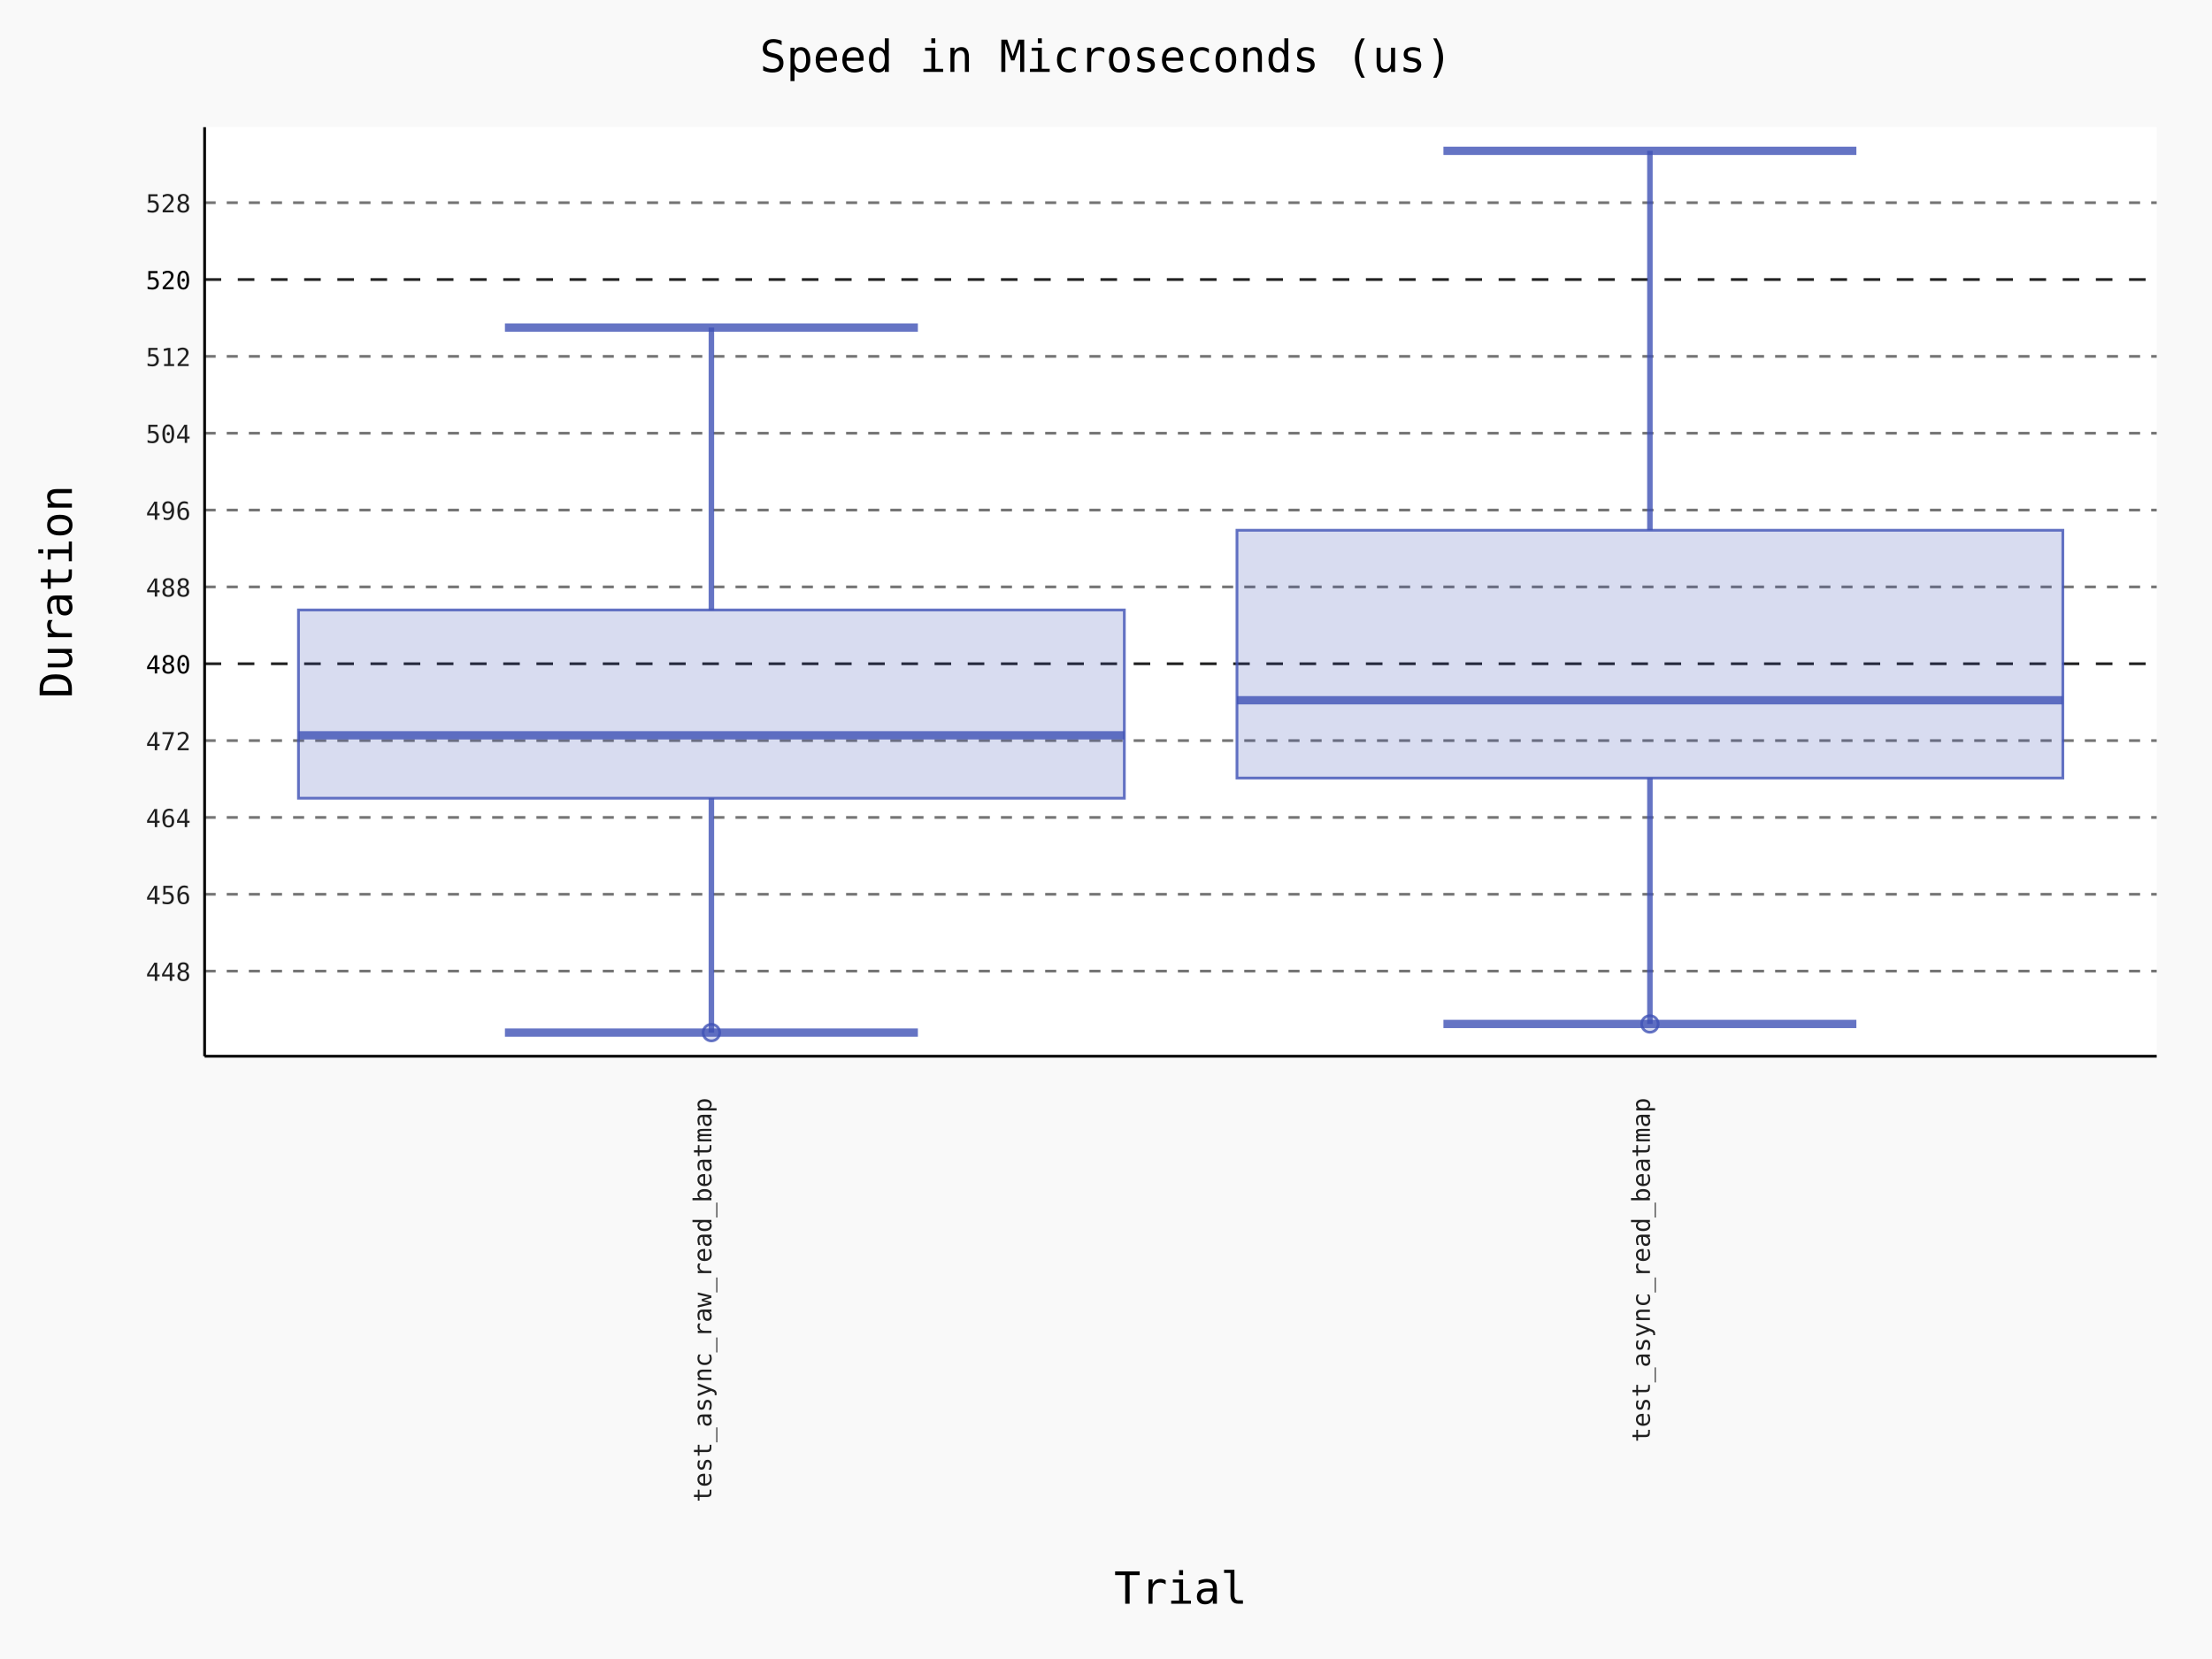
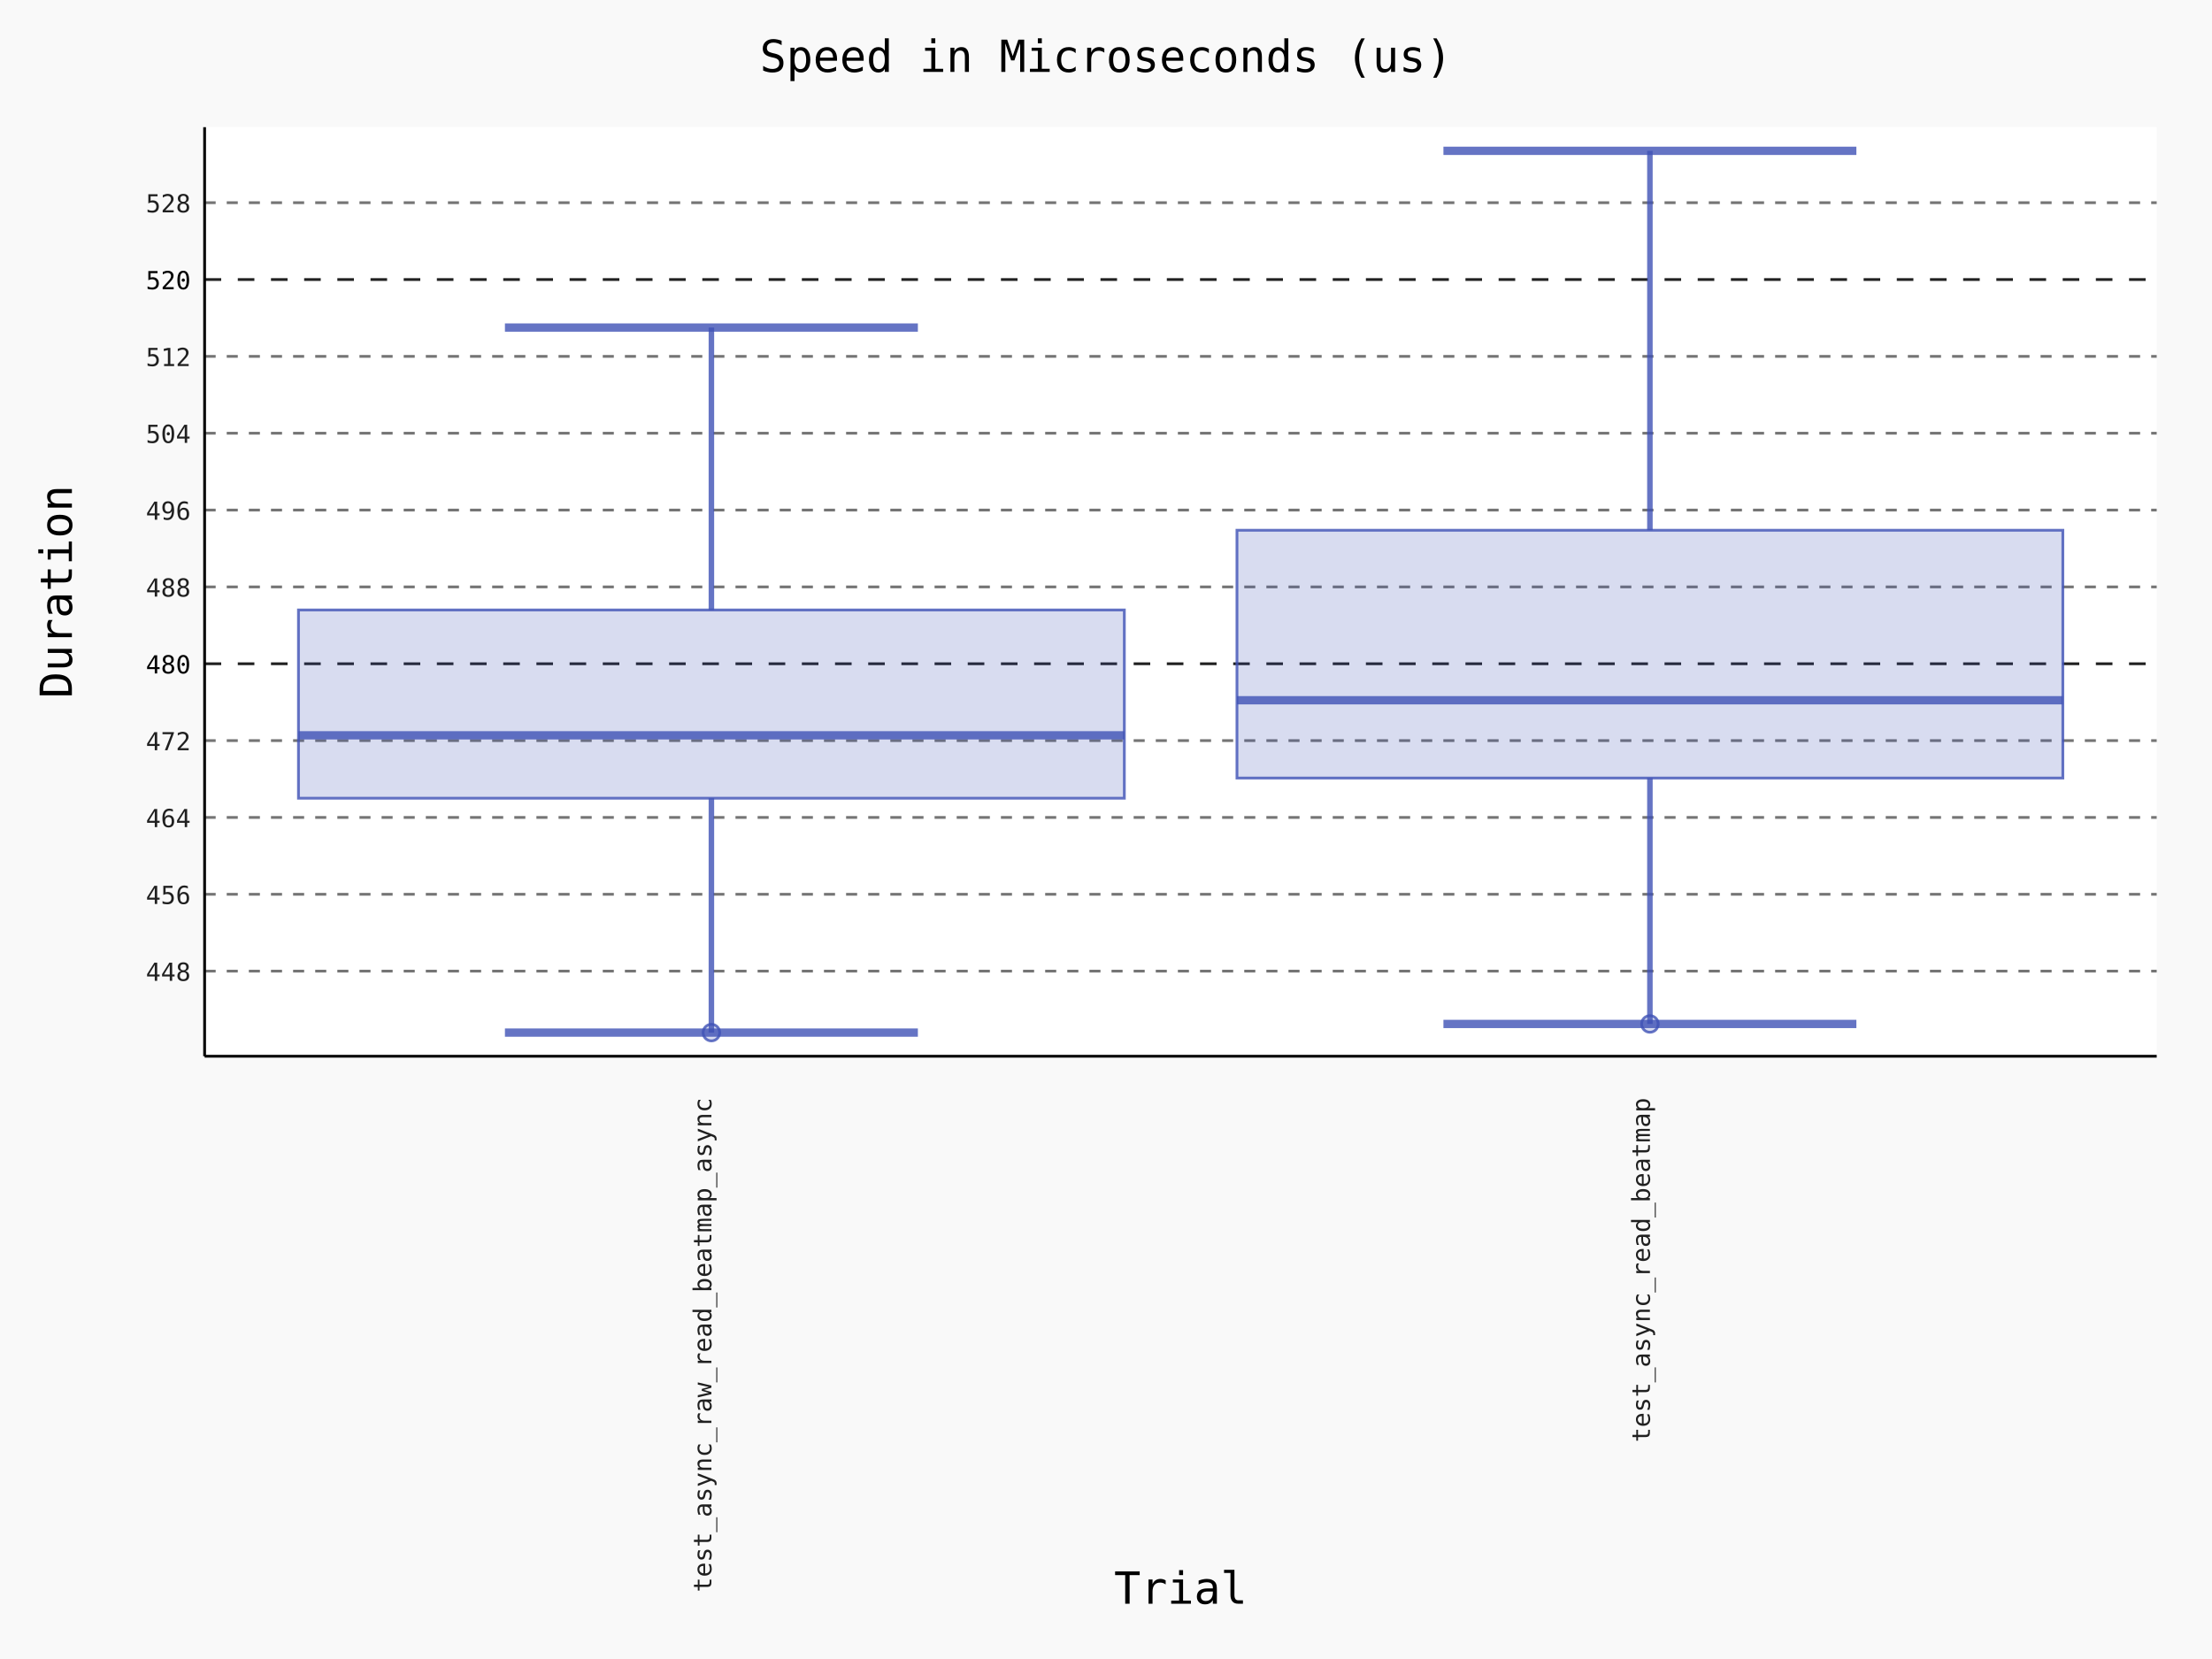
<svg xmlns="http://www.w3.org/2000/svg" id="chart-21db95f7-a137-471a-90f1-2e11d896a088" class="pygal-chart" viewBox="0 0 800 600">
  <defs>
    <style type="text/css">#chart-21db95f7-a137-471a-90f1-2e11d896a088{-webkit-user-select:none;-webkit-font-smoothing:antialiased;font-family:Consolas,"Deja Vu Sans Mono","Bitstream Vera Sans Mono","Courier New",monospace}#chart-21db95f7-a137-471a-90f1-2e11d896a088 .title{font-family:Consolas,"Deja Vu Sans Mono","Bitstream Vera Sans Mono","Courier New",monospace;font-size:16px}#chart-21db95f7-a137-471a-90f1-2e11d896a088 .legends .legend text{font-family:Consolas,"Deja Vu Sans Mono","Bitstream Vera Sans Mono","Courier New",monospace;font-size:14px}#chart-21db95f7-a137-471a-90f1-2e11d896a088 .axis text{font-family:Consolas,"Deja Vu Sans Mono","Bitstream Vera Sans Mono","Courier New",monospace;font-size:10px}#chart-21db95f7-a137-471a-90f1-2e11d896a088 .axis text.major{font-family:Consolas,"Deja Vu Sans Mono","Bitstream Vera Sans Mono","Courier New",monospace;font-size:10px}#chart-21db95f7-a137-471a-90f1-2e11d896a088 .text-overlay text.value{font-family:Consolas,"Deja Vu Sans Mono","Bitstream Vera Sans Mono","Courier New",monospace;font-size:16px}#chart-21db95f7-a137-471a-90f1-2e11d896a088 .text-overlay text.label{font-family:Consolas,"Deja Vu Sans Mono","Bitstream Vera Sans Mono","Courier New",monospace;font-size:10px}#chart-21db95f7-a137-471a-90f1-2e11d896a088 .tooltip{font-family:Consolas,"Deja Vu Sans Mono","Bitstream Vera Sans Mono","Courier New",monospace;font-size:14px}#chart-21db95f7-a137-471a-90f1-2e11d896a088 text.no_data{font-family:Consolas,"Deja Vu Sans Mono","Bitstream Vera Sans Mono","Courier New",monospace;font-size:64px}
#chart-21db95f7-a137-471a-90f1-2e11d896a088{background-color:rgba(249,249,249,1)}#chart-21db95f7-a137-471a-90f1-2e11d896a088 path,#chart-21db95f7-a137-471a-90f1-2e11d896a088 line,#chart-21db95f7-a137-471a-90f1-2e11d896a088 rect,#chart-21db95f7-a137-471a-90f1-2e11d896a088 circle{-webkit-transition:150ms;-moz-transition:150ms;transition:150ms}#chart-21db95f7-a137-471a-90f1-2e11d896a088 .graph &gt; .background{fill:rgba(249,249,249,1)}#chart-21db95f7-a137-471a-90f1-2e11d896a088 .plot &gt; .background{fill:rgba(255,255,255,1)}#chart-21db95f7-a137-471a-90f1-2e11d896a088 .graph{fill:rgba(0,0,0,.87)}#chart-21db95f7-a137-471a-90f1-2e11d896a088 text.no_data{fill:rgba(0,0,0,1)}#chart-21db95f7-a137-471a-90f1-2e11d896a088 .title{fill:rgba(0,0,0,1)}#chart-21db95f7-a137-471a-90f1-2e11d896a088 .legends .legend text{fill:rgba(0,0,0,.87)}#chart-21db95f7-a137-471a-90f1-2e11d896a088 .legends .legend:hover text{fill:rgba(0,0,0,1)}#chart-21db95f7-a137-471a-90f1-2e11d896a088 .axis .line{stroke:rgba(0,0,0,1)}#chart-21db95f7-a137-471a-90f1-2e11d896a088 .axis .guide.line{stroke:rgba(0,0,0,.54)}#chart-21db95f7-a137-471a-90f1-2e11d896a088 .axis .major.line{stroke:rgba(0,0,0,.87)}#chart-21db95f7-a137-471a-90f1-2e11d896a088 .axis text.major{fill:rgba(0,0,0,1)}#chart-21db95f7-a137-471a-90f1-2e11d896a088 .axis.y .guides:hover .guide.line,#chart-21db95f7-a137-471a-90f1-2e11d896a088 .line-graph .axis.x .guides:hover .guide.line,#chart-21db95f7-a137-471a-90f1-2e11d896a088 .stackedline-graph .axis.x .guides:hover .guide.line,#chart-21db95f7-a137-471a-90f1-2e11d896a088 .xy-graph .axis.x .guides:hover .guide.line{stroke:rgba(0,0,0,1)}#chart-21db95f7-a137-471a-90f1-2e11d896a088 .axis .guides:hover text{fill:rgba(0,0,0,1)}#chart-21db95f7-a137-471a-90f1-2e11d896a088 .reactive{fill-opacity:.7;stroke-opacity:.8}#chart-21db95f7-a137-471a-90f1-2e11d896a088 .ci{stroke:rgba(0,0,0,.87)}#chart-21db95f7-a137-471a-90f1-2e11d896a088 .reactive.active,#chart-21db95f7-a137-471a-90f1-2e11d896a088 .active .reactive{fill-opacity:.8;stroke-opacity:.9;stroke-width:4}#chart-21db95f7-a137-471a-90f1-2e11d896a088 .ci .reactive.active{stroke-width:1.5}#chart-21db95f7-a137-471a-90f1-2e11d896a088 .series text{fill:rgba(0,0,0,1)}#chart-21db95f7-a137-471a-90f1-2e11d896a088 .tooltip rect{fill:rgba(255,255,255,1);stroke:rgba(0,0,0,1);-webkit-transition:opacity 150ms;-moz-transition:opacity 150ms;transition:opacity 150ms}#chart-21db95f7-a137-471a-90f1-2e11d896a088 .tooltip .label{fill:rgba(0,0,0,.87)}#chart-21db95f7-a137-471a-90f1-2e11d896a088 .tooltip .label{fill:rgba(0,0,0,.87)}#chart-21db95f7-a137-471a-90f1-2e11d896a088 .tooltip .legend{font-size:.8em;fill:rgba(0,0,0,.54)}#chart-21db95f7-a137-471a-90f1-2e11d896a088 .tooltip .x_label{font-size:.6em;fill:rgba(0,0,0,1)}#chart-21db95f7-a137-471a-90f1-2e11d896a088 .tooltip .xlink{font-size:.5em;text-decoration:underline}#chart-21db95f7-a137-471a-90f1-2e11d896a088 .tooltip .value{font-size:1.5em}#chart-21db95f7-a137-471a-90f1-2e11d896a088 .bound{font-size:.5em}#chart-21db95f7-a137-471a-90f1-2e11d896a088 .max-value{font-size:.75em;fill:rgba(0,0,0,.54)}#chart-21db95f7-a137-471a-90f1-2e11d896a088 .map-element{fill:rgba(255,255,255,1);stroke:rgba(0,0,0,.54) !important}#chart-21db95f7-a137-471a-90f1-2e11d896a088 .map-element .reactive{fill-opacity:inherit;stroke-opacity:inherit}#chart-21db95f7-a137-471a-90f1-2e11d896a088 .color-0,#chart-21db95f7-a137-471a-90f1-2e11d896a088 .color-0 a:visited{stroke:#3F51B5;fill:#3F51B5}#chart-21db95f7-a137-471a-90f1-2e11d896a088 .color-1,#chart-21db95f7-a137-471a-90f1-2e11d896a088 .color-1 a:visited{stroke:#3F51B5;fill:#3F51B5}#chart-21db95f7-a137-471a-90f1-2e11d896a088 .text-overlay .color-0 text{fill:black}#chart-21db95f7-a137-471a-90f1-2e11d896a088 .text-overlay .color-1 text{fill:black}
#chart-21db95f7-a137-471a-90f1-2e11d896a088 text.no_data{text-anchor:middle}#chart-21db95f7-a137-471a-90f1-2e11d896a088 .guide.line{fill:none}#chart-21db95f7-a137-471a-90f1-2e11d896a088 .centered{text-anchor:middle}#chart-21db95f7-a137-471a-90f1-2e11d896a088 .title{text-anchor:middle}#chart-21db95f7-a137-471a-90f1-2e11d896a088 .legends .legend text{fill-opacity:1}#chart-21db95f7-a137-471a-90f1-2e11d896a088 .axis.x text{text-anchor:middle}#chart-21db95f7-a137-471a-90f1-2e11d896a088 .axis.x:not(.web) text[transform]{text-anchor:start}#chart-21db95f7-a137-471a-90f1-2e11d896a088 .axis.x:not(.web) text[transform].backwards{text-anchor:end}#chart-21db95f7-a137-471a-90f1-2e11d896a088 .axis.y text{text-anchor:end}#chart-21db95f7-a137-471a-90f1-2e11d896a088 .axis.y text[transform].backwards{text-anchor:start}#chart-21db95f7-a137-471a-90f1-2e11d896a088 .axis.y2 text{text-anchor:start}#chart-21db95f7-a137-471a-90f1-2e11d896a088 .axis.y2 text[transform].backwards{text-anchor:end}#chart-21db95f7-a137-471a-90f1-2e11d896a088 .axis .guide.line{stroke-dasharray:4,4}#chart-21db95f7-a137-471a-90f1-2e11d896a088 .axis .major.guide.line{stroke-dasharray:6,6}#chart-21db95f7-a137-471a-90f1-2e11d896a088 .horizontal .axis.y .guide.line,#chart-21db95f7-a137-471a-90f1-2e11d896a088 .horizontal .axis.y2 .guide.line,#chart-21db95f7-a137-471a-90f1-2e11d896a088 .vertical .axis.x .guide.line{opacity:0}#chart-21db95f7-a137-471a-90f1-2e11d896a088 .horizontal .axis.always_show .guide.line,#chart-21db95f7-a137-471a-90f1-2e11d896a088 .vertical .axis.always_show .guide.line{opacity:1 !important}#chart-21db95f7-a137-471a-90f1-2e11d896a088 .axis.y .guides:hover .guide.line,#chart-21db95f7-a137-471a-90f1-2e11d896a088 .axis.y2 .guides:hover .guide.line,#chart-21db95f7-a137-471a-90f1-2e11d896a088 .axis.x .guides:hover .guide.line{opacity:1}#chart-21db95f7-a137-471a-90f1-2e11d896a088 .axis .guides:hover text{opacity:1}#chart-21db95f7-a137-471a-90f1-2e11d896a088 .nofill{fill:none}#chart-21db95f7-a137-471a-90f1-2e11d896a088 .subtle-fill{fill-opacity:.2}#chart-21db95f7-a137-471a-90f1-2e11d896a088 .dot{stroke-width:1px;fill-opacity:1}#chart-21db95f7-a137-471a-90f1-2e11d896a088 .dot.active{stroke-width:5px}#chart-21db95f7-a137-471a-90f1-2e11d896a088 .dot.negative{fill:transparent}#chart-21db95f7-a137-471a-90f1-2e11d896a088 text,#chart-21db95f7-a137-471a-90f1-2e11d896a088 tspan{stroke:none !important}#chart-21db95f7-a137-471a-90f1-2e11d896a088 .series text.active{opacity:1}#chart-21db95f7-a137-471a-90f1-2e11d896a088 .tooltip rect{fill-opacity:.95;stroke-width:.5}#chart-21db95f7-a137-471a-90f1-2e11d896a088 .tooltip text{fill-opacity:1}#chart-21db95f7-a137-471a-90f1-2e11d896a088 .showable{visibility:hidden}#chart-21db95f7-a137-471a-90f1-2e11d896a088 .showable.shown{visibility:visible}#chart-21db95f7-a137-471a-90f1-2e11d896a088 .gauge-background{fill:rgba(229,229,229,1);stroke:none}#chart-21db95f7-a137-471a-90f1-2e11d896a088 .bg-lines{stroke:rgba(249,249,249,1);stroke-width:2px}
.tooltip .value{font-size:1em !important}.axis text{font-size:9px !important}</style>
  </defs>
  <g class="graph custombox-graph vertical">
    <rect x="0" y="0" width="800" height="600" class="background" />
    <g transform="translate(74, 46)" class="plot">
      <rect x="0" y="0" width="706.0" height="336.0" class="background" />
      <g class="axis y always_show">
        <path d="M0 336 h706" class="line" />
        <g class="guides">
          <path d="M0 305.221 h706" class="guide line" />
          <text x="-5" y="308.721" class="">448</text>
        </g>
        <g class="guides">
          <path d="M0 277.429 h706" class="guide line" />
          <text x="-5" y="280.929" class="">456</text>
        </g>
        <g class="guides">
          <path d="M0 249.638 h706" class="guide line" />
          <text x="-5" y="253.138" class="">464</text>
        </g>
        <g class="guides">
          <path d="M0 221.846 h706" class="guide line" />
          <text x="-5" y="225.346" class="">472</text>
        </g>
        <g class="guides">
          <path d="M0 194.055 h706" class="major guide line" />
          <text x="-5" y="197.555" class="major">480</text>
        </g>
        <g class="guides">
          <path d="M0 166.263 h706" class="guide line" />
          <text x="-5" y="169.763" class="">488</text>
        </g>
        <g class="guides">
          <path d="M0 138.471 h706" class="guide line" />
          <text x="-5" y="141.971" class="">496</text>
        </g>
        <g class="guides">
          <path d="M0 110.68 h706" class="guide line" />
          <text x="-5" y="114.18" class="">504</text>
        </g>
        <g class="guides">
          <path d="M0 82.888 h706" class="guide line" />
          <text x="-5" y="86.388" class="">512</text>
        </g>
        <g class="guides">
          <path d="M0 55.097 h706" class="major guide line" />
          <text x="-5" y="58.597" class="major">520</text>
        </g>
        <g class="guides">
          <path d="M0 27.305 h706" class="guide line" />
          <text x="-5" y="30.805" class="">528</text>
        </g>
      </g>
      <g class="axis x">
        <path d="M0 0 v336" class="line" />
        <g class="guides">
          <path d="M183.288 0 v336" class="guide line" />
-           <text x="183.288" y="351.0" class="backwards" transform="rotate(270 183.2885 351)">test_async_raw_read_beatmap</text>
+           <text x="183.288" y="351.0" class="backwards" transform="rotate(270 183.2885 351)">test_async_raw_read_beatmap_async</text>
        </g>
        <g class="guides">
          <path d="M522.712 0 v336" class="guide line" />
          <text x="522.712" y="351.0" class="backwards" transform="rotate(270 522.7115 351)">test_async_read_beatmap</text>
        </g>
      </g>
      <g class="series serie-0 color-0">
        <g class="boxes">
          <g class="box">
            <path stroke-width="3" d="M108.615 327.454 L257.962 327.454" class="reactive tooltip-trigger" />
            <path stroke-width="3" d="M33.942 219.935 L332.635 219.935" class="reactive tooltip-trigger" />
            <path stroke-width="3" d="M108.615 72.467 L257.962 72.467" class="reactive tooltip-trigger" />
            <path stroke-width="2" d="M183.288 327.454 L183.288 242.69" class="reactive tooltip-trigger" />
            <path stroke-width="2" d="M183.288 72.467 L183.288 174.6" class="reactive tooltip-trigger" />
            <rect x="33.942" y="174.6" height="68.089" width="298.692" class="subtle-fill reactive tooltip-trigger" />
            <circle cx="183.288" cy="327.454" r="3" class="subtle-fill reactive tooltip-trigger" />
            <circle cx="183.288" cy="-524.01" r="3" class="subtle-fill reactive tooltip-trigger" />
          </g>
        </g>
      </g>
      <g class="series serie-1 color-1">
        <g class="boxes">
          <g class="box">
            <path stroke-width="3" d="M448.038 324.328 L597.385 324.328" class="reactive tooltip-trigger" />
            <path stroke-width="3" d="M373.365 207.256 L672.058 207.256" class="reactive tooltip-trigger" />
            <path stroke-width="3" d="M448.038 8.546 L597.385 8.546" class="reactive tooltip-trigger" />
            <path stroke-width="2" d="M522.712 324.328 L522.712 235.395" class="reactive tooltip-trigger" />
            <path stroke-width="2" d="M522.712 8.546 L522.712 145.767" class="reactive tooltip-trigger" />
            <rect x="373.365" y="145.767" height="89.628" width="298.692" class="subtle-fill reactive tooltip-trigger" />
            <circle cx="522.712" cy="324.328" r="3" class="subtle-fill reactive tooltip-trigger" />
            <circle cx="522.712" cy="-506.293" r="3" class="subtle-fill reactive tooltip-trigger" />
          </g>
        </g>
      </g>
    </g>
    <g class="titles">
      <text x="400.0" y="26" class="title plot_title">Speed in Microseconds (us)</text>
      <text x="427.0" y="580.0" class="title">Trial</text>
      <text x="0" y="240.0" class="title" transform="rotate(-90 0 214)">Duration</text>
    </g>
    <g transform="translate(74, 46)" class="plot overlay">
      <g class="series serie-0 color-0" />
      <g class="series serie-1 color-1" />
    </g>
    <g transform="translate(74, 46)" class="plot text-overlay">
      <g class="series serie-0 color-0" />
      <g class="series serie-1 color-1" />
    </g>
    <g transform="translate(74, 46)" class="plot tooltip-overlay">
      <g transform="translate(0 0)" style="opacity: 0" class="tooltip">
        <rect rx="0" ry="0" width="0" height="0" class="tooltip-box" />
        <g class="text" />
      </g>
    </g>
  </g>
</svg>
